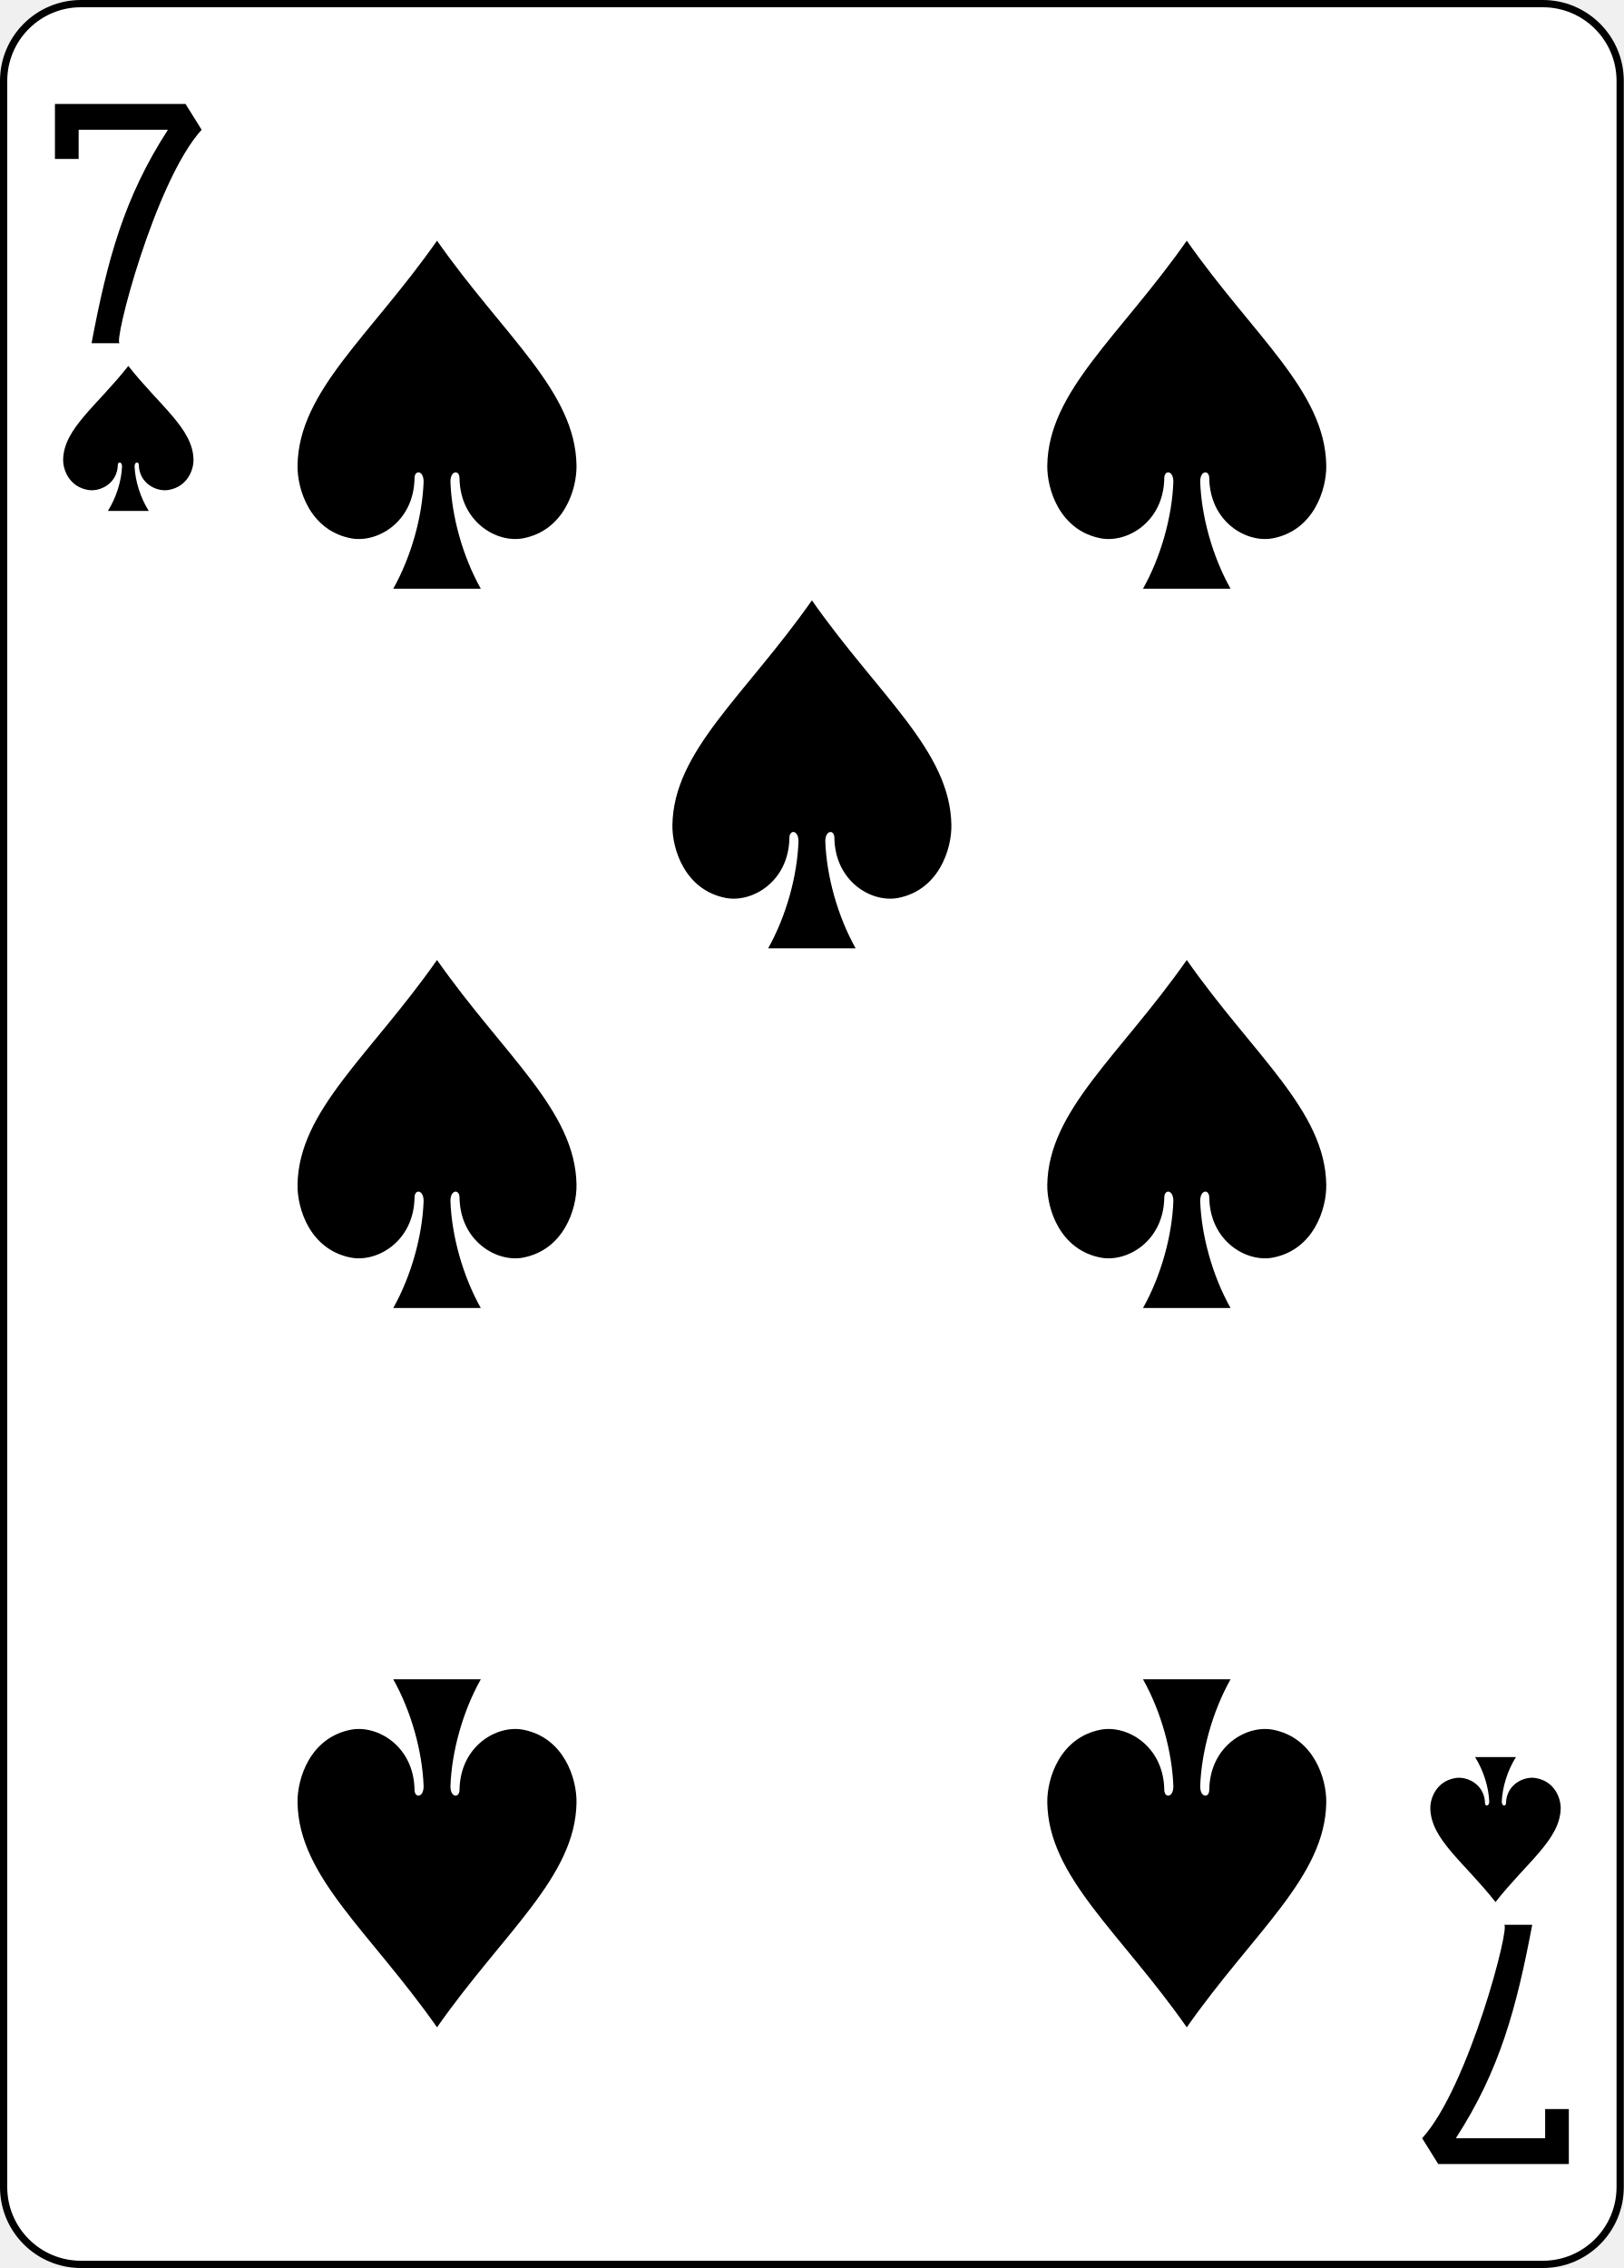
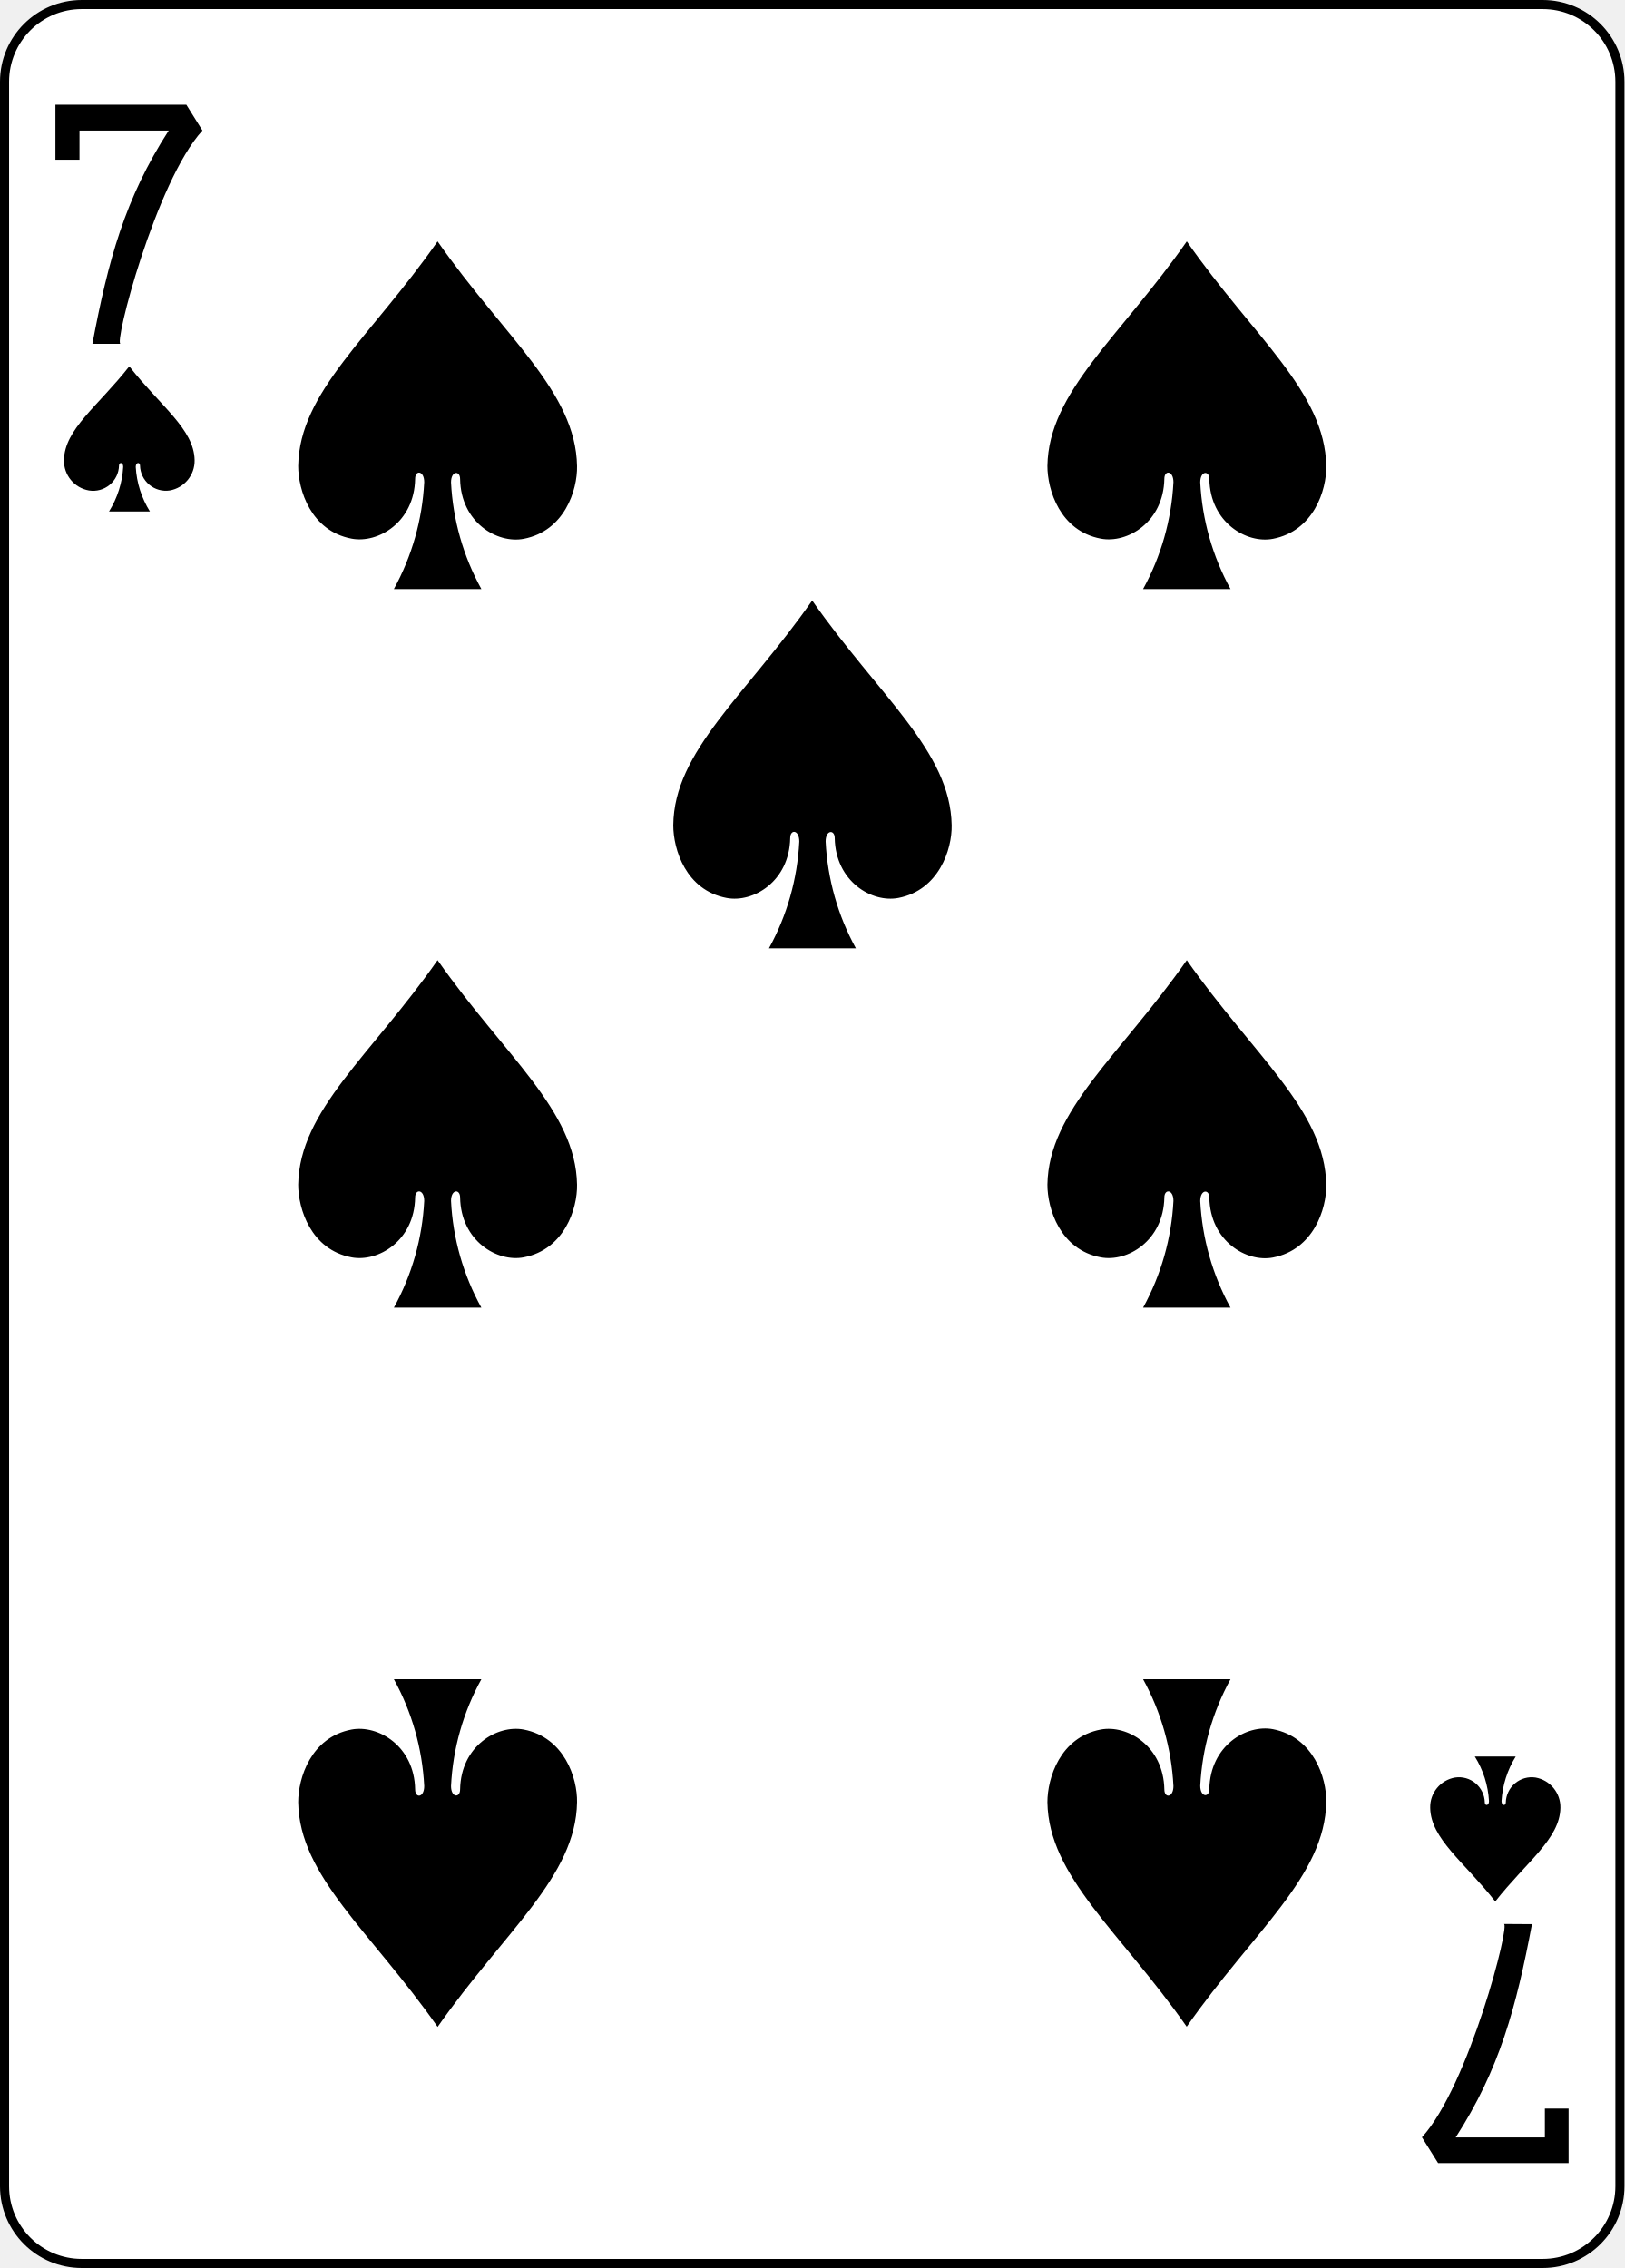
- <svg xmlns="http://www.w3.org/2000/svg" width="63mm" height="88mm" viewBox="0 0 223.228 311.811" id="svg4946" version="1.1">
-   <defs id="defs4948" />
-   <g id="layer1" transform="translate(135.4106,-945.4329)">
-     <g style="display:inline" id="g8497-6-8" transform="matrix(0.9955377,0,0,0.9968013,-2407.966,1415.832)">
-       <rect ry="10.664" rx="10.678" style="display:inline;opacity:1;fill:#ffffff;fill-opacity:1;stroke:#000000;stroke-width:1.001;stroke-miterlimit:4;stroke-dasharray:none;stroke-opacity:1" id="rect7056-4-2" width="223.228" height="311.811" x="2283.242" y="-471.408" />
-       <path style="display:inline;opacity:1" id="path7086-8-0" d="m 2343.09,-438.713 c -9.226,13.157 -19.098,20.729 -19.262,30.993 -0.055,3.324 1.742,8.973 7.371,10.055 3.652,0.698 8.68,-2.257 8.785,-8.263 -0.016,-1.196 1.266,-1.164 1.254,0.474 -0.172,4.737 -1.671,10.252 -4.191,14.741 4.029,0 8.057,0 12.086,0 -2.52,-4.489 -4.019,-10.004 -4.191,-14.741 -0.012,-1.638 1.27,-1.669 1.254,-0.474 0.105,6.005 5.133,8.961 8.785,8.263 5.629,-1.081 7.426,-6.731 7.371,-10.055 -0.164,-10.265 -10.036,-17.836 -19.262,-30.993 z" />
-       <path style="display:inline;opacity:1" id="path7088-9-3" d="m 2300.46,-421.435 c -4.311,5.482 -8.923,8.637 -8.999,12.914 -0.026,1.385 0.814,3.739 3.444,4.189 1.706,0.291 4.056,-0.941 4.105,-3.443 -0.01,-0.498 0.591,-0.485 0.586,0.197 -0.08,1.974 -0.781,4.271 -1.958,6.142 1.882,0 3.764,0 5.647,0 -1.177,-1.87 -1.878,-4.168 -1.958,-6.142 -0.01,-0.683 0.593,-0.696 0.586,-0.197 0.049,2.502 2.398,3.734 4.105,3.443 2.63,-0.451 3.47,-2.805 3.444,-4.189 -0.077,-4.277 -4.689,-7.432 -8.999,-12.914 z" />
-       <path style="display:inline;opacity:1" id="path7092-7-0" d="m 2489.254,-209.57 c -4.311,-5.482 -8.923,-8.637 -8.999,-12.914 -0.026,-1.385 0.814,-3.739 3.444,-4.189 1.706,-0.291 4.056,0.941 4.105,3.443 -0.01,0.498 0.591,0.485 0.586,-0.197 -0.08,-1.974 -0.781,-4.271 -1.958,-6.142 1.882,0 3.764,0 5.647,0 -1.177,1.87 -1.878,4.168 -1.958,6.142 -0.01,0.683 0.593,0.696 0.586,0.197 0.049,-2.502 2.398,-3.734 4.105,-3.443 2.63,0.451 3.47,2.805 3.444,4.189 -0.077,4.277 -4.689,7.432 -8.999,12.914 z" />
-       <path id="path7094-3-5" d="m 2446.623,-438.713 c -9.226,13.157 -19.098,20.729 -19.262,30.993 -0.055,3.324 1.742,8.973 7.371,10.055 3.652,0.698 8.68,-2.257 8.785,-8.263 -0.016,-1.196 1.266,-1.164 1.254,0.474 -0.172,4.737 -1.671,10.252 -4.191,14.741 4.029,0 8.057,0 12.086,0 -2.52,-4.489 -4.019,-10.004 -4.191,-14.741 -0.012,-1.638 1.27,-1.669 1.254,-0.474 0.105,6.005 5.133,8.961 8.785,8.263 5.629,-1.081 7.426,-6.731 7.371,-10.055 -0.164,-10.265 -10.036,-17.836 -19.262,-30.993 z" style="display:inline;opacity:1" />
-       <path id="path7098-7-3" d="m 2394.856,-389.108 c -9.226,13.157 -19.098,20.729 -19.262,30.993 -0.055,3.324 1.742,8.973 7.371,10.055 3.652,0.698 8.68,-2.257 8.785,-8.263 -0.016,-1.196 1.266,-1.164 1.254,0.474 -0.172,4.737 -1.671,10.252 -4.191,14.741 4.029,0 8.057,0 12.086,0 -2.52,-4.489 -4.019,-10.004 -4.191,-14.741 -0.012,-1.638 1.27,-1.669 1.254,-0.474 0.105,6.005 5.133,8.961 8.785,8.263 5.629,-1.081 7.426,-6.731 7.371,-10.055 -0.164,-10.265 -10.036,-17.836 -19.262,-30.993 z" style="display:inline;opacity:1" />
-       <path id="path7105-0-7" d="m 2343.09,-339.503 c -9.226,13.157 -19.098,20.729 -19.262,30.993 -0.055,3.324 1.742,8.973 7.371,10.055 3.652,0.698 8.68,-2.257 8.785,-8.263 -0.016,-1.196 1.266,-1.164 1.254,0.474 -0.172,4.737 -1.671,10.252 -4.191,14.741 4.029,0 8.057,0 12.086,0 -2.52,-4.489 -4.019,-10.004 -4.191,-14.741 -0.012,-1.638 1.27,-1.669 1.254,-0.474 0.105,6.005 5.133,8.961 8.785,8.263 5.629,-1.081 7.426,-6.731 7.371,-10.055 -0.164,-10.265 -10.036,-17.836 -19.262,-30.993 z" style="display:inline;opacity:1" />
-       <path id="path7107-6-3" d="m 2343.09,-192.292 c -9.226,-13.157 -19.098,-20.729 -19.262,-30.993 -0.055,-3.324 1.742,-8.973 7.371,-10.055 3.652,-0.698 8.68,2.257 8.785,8.263 -0.016,1.196 1.266,1.164 1.254,-0.474 -0.172,-4.737 -1.671,-10.252 -4.191,-14.741 4.029,0 8.057,0 12.086,0 -2.52,4.489 -4.019,10.004 -4.191,14.741 -0.012,1.638 1.27,1.669 1.254,0.474 0.105,-6.005 5.133,-8.961 8.785,-8.263 5.629,1.081 7.426,6.731 7.371,10.055 -0.164,10.265 -10.036,17.836 -19.262,30.993 z" style="display:inline;opacity:1" />
-       <path id="path7109-5-0" d="m 2446.623,-192.292 c -9.226,-13.157 -19.098,-20.729 -19.262,-30.993 -0.055,-3.324 1.742,-8.973 7.371,-10.055 3.652,-0.698 8.68,2.257 8.785,8.263 -0.016,1.196 1.266,1.164 1.254,-0.474 -0.172,-4.737 -1.671,-10.252 -4.191,-14.741 4.029,0 8.057,0 12.086,0 -2.52,4.489 -4.019,10.004 -4.191,14.741 -0.012,1.638 1.27,1.669 1.254,0.474 0.105,-6.005 5.133,-8.961 8.785,-8.263 5.629,1.081 7.426,6.731 7.371,10.055 -0.164,10.265 -10.036,17.836 -19.262,30.993 z" style="display:inline;opacity:1" />
-       <path id="path7119-1-9" d="m 2446.623,-339.503 c -9.226,13.157 -19.098,20.729 -19.262,30.993 -0.055,3.324 1.742,8.973 7.371,10.055 3.652,0.698 8.68,-2.257 8.785,-8.263 -0.016,-1.196 1.266,-1.164 1.254,0.474 -0.172,4.737 -1.671,10.252 -4.191,14.741 4.029,0 8.057,0 12.086,0 -2.52,-4.489 -4.019,-10.004 -4.191,-14.741 -0.012,-1.638 1.27,-1.669 1.254,-0.474 0.105,6.005 5.133,8.961 8.785,8.263 5.629,-1.081 7.426,-6.731 7.371,-10.055 -0.164,-10.265 -10.036,-17.836 -19.262,-30.993 z" style="display:inline;opacity:1" />
-       <path style="opacity:1" id="path25-4-6-4" d="m 2295.385,-424.574 c 2.17,-11.473 4.481,-20.087 10.546,-29.435 l -12.33,0 0,4.024 -3.273,0 0,-7.585 18.034,0 2.224,3.562 c -6.443,7.033 -12.339,29.767 -11.295,29.435 l -3.907,0 z m 0,0" />
-       <path id="path25-4-1-9-1" d="m 2494.325,-206.431 c -2.17,11.473 -4.481,20.087 -10.546,29.435 l 12.33,0 0,-4.024 3.273,0 0,7.585 -18.034,0 -2.224,-3.562 c 6.443,-7.033 12.339,-29.767 11.295,-29.435 l 3.907,0 z m 0,0" style="display:inline;opacity:1" />
+ <svg xmlns="http://www.w3.org/2000/svg" id="svg4946" viewBox="0 0 178.79 249.65">
+   <defs>
+     <style>.cls-1{fill:#fff;stroke:#000;stroke-width:1px;}</style>
+   </defs>
+   <g id="layer1">
+     <g id="g8497-6-8">
+       <rect id="rect7056-4-2" class="cls-1" x="0.5" y="0.5" width="177.79" height="248.65" rx="8.5" />
+       <path id="path7086-8-0" d="M48.06,26.47C40.72,37,32.85,43,32.72,51.19c0,2.65,1.39,7.15,5.87,8,2.91.56,6.92-1.8,7-6.58,0-1,1-.93,1,.37a27.22,27.22,0,0,1-3.34,11.76h9.63A27.08,27.08,0,0,1,49.54,53c0-1.3,1-1.33,1-.37.08,4.78,4.08,7.14,7,6.58,4.49-.86,5.92-5.36,5.87-8C63.27,43,55.41,37,48.06,26.47Z" transform="translate(0.1 0.1)" />
+       <path id="path7088-9-3" d="M14.11,40.25C10.68,44.62,7,47.14,6.94,50.55a3.32,3.32,0,0,0,2.75,3.34A2.85,2.85,0,0,0,13,51.14c0-.39.47-.38.46.16a10.37,10.37,0,0,1-1.56,4.9h4.5a10.37,10.37,0,0,1-1.56-4.9c0-.54.47-.55.47-.16a2.85,2.85,0,0,0,3.27,2.75,3.32,3.32,0,0,0,2.74-3.34c-.06-3.41-3.74-5.93-7.17-10.3Z" transform="translate(0.1 0.1)" />
+       <path id="path7092-7-0" d="M164.47,209.2c-3.43-4.37-7.1-6.89-7.16-10.3a3.3,3.3,0,0,1,2.74-3.34,2.85,2.85,0,0,1,3.27,2.75c0,.39.47.38.46-.16a10.34,10.34,0,0,0-1.56-4.9h4.5a10.45,10.45,0,0,0-1.56,4.9c0,.54.47.55.47.16a2.85,2.85,0,0,1,3.27-2.75,3.32,3.32,0,0,1,2.74,3.34c-.06,3.41-3.73,5.93-7.17,10.3Z" transform="translate(0.1 0.1)" />
+       <path id="path7094-3-5" d="M130.52,26.47C123.17,37,115.31,43,115.18,51.19c0,2.65,1.39,7.15,5.87,8,2.91.56,6.91-1.8,7-6.58,0-1,1-.93,1,.37a27.35,27.35,0,0,1-3.34,11.76h9.62A27.35,27.35,0,0,1,132,53c0-1.3,1-1.33,1-.37.09,4.78,4.09,7.14,7,6.58,4.48-.86,5.91-5.36,5.87-8C145.73,43,137.87,37,130.52,26.47Z" transform="translate(0.1 0.1)" />
+       <path id="path7098-7-3" d="M89.29,66C81.94,76.52,74.08,82.56,74,90.74c0,2.65,1.39,7.16,5.87,8,2.91.56,6.91-1.8,7-6.59,0-1,1-.93,1,.38a27.22,27.22,0,0,1-3.34,11.76H94.1a27.2,27.2,0,0,1-3.33-11.76c0-1.31,1-1.33,1-.38.09,4.79,4.09,7.15,7,6.59,4.48-.86,5.92-5.37,5.87-8C104.5,82.56,96.64,76.52,89.29,66Z" transform="translate(0.1 0.1)" />
+       <path id="path7105-0-7" d="M48.06,105.59c-7.34,10.49-15.21,16.53-15.34,24.71,0,2.65,1.39,7.16,5.87,8,2.91.56,6.92-1.8,7-6.59,0-.95,1-.93,1,.38a27.17,27.17,0,0,1-3.34,11.75h9.63a27,27,0,0,1-3.34-11.75c0-1.31,1-1.33,1-.38.08,4.79,4.08,7.15,7,6.59,4.49-.86,5.92-5.37,5.87-8C63.27,122.12,55.41,116.08,48.06,105.59Z" transform="translate(0.1 0.1)" />
+       <path id="path7107-6-3" d="M48.06,223c-7.34-10.49-15.21-16.53-15.34-24.72,0-2.65,1.39-7.15,5.87-8,2.91-.55,6.92,1.8,7,6.59,0,1,1,.93,1-.37a27.22,27.22,0,0,0-3.34-11.76h9.63a27.08,27.08,0,0,0-3.34,11.76c0,1.3,1,1.33,1,.37.08-4.79,4.08-7.14,7-6.59,4.49.87,5.92,5.37,5.87,8-.13,8.19-8,14.23-15.34,24.72Z" transform="translate(0.1 0.1)" />
+       <path id="path7109-5-0" d="M130.52,223c-7.35-10.49-15.21-16.53-15.34-24.72,0-2.65,1.39-7.15,5.87-8,2.91-.55,6.91,1.8,7,6.59,0,1,1,.93,1-.37a27.35,27.35,0,0,0-3.34-11.76h9.62A27.35,27.35,0,0,0,132,196.46c0,1.3,1,1.33,1,.37.09-4.79,4.09-7.14,7-6.59,4.48.87,5.91,5.37,5.87,8-.13,8.19-8,14.23-15.34,24.72Z" transform="translate(0.1 0.1)" />
+       <path id="path7119-1-9" d="M130.52,105.59c-7.35,10.49-15.21,16.53-15.34,24.71,0,2.65,1.39,7.16,5.87,8,2.91.56,6.91-1.8,7-6.59,0-.95,1-.93,1,.38a27.31,27.31,0,0,1-3.34,11.75h9.62A27.31,27.31,0,0,1,132,132.11c0-1.31,1-1.33,1-.38.09,4.79,4.09,7.15,7,6.59,4.48-.86,5.91-5.37,5.87-8C145.73,122.12,137.87,116.08,130.52,105.59Z" transform="translate(0.1 0.1)" />
+       <path id="path25-4-6-4" d="M10.07,37.75c1.73-9.15,3.57-16,8.4-23.48H8.65v3.21H6V11.43H20.41l1.77,2.84c-5.13,5.61-9.83,23.74-9,23.48Z" transform="translate(0.1 0.1)" />
+       <path id="path25-4-1-9-1" d="M168.51,211.7c-1.73,9.15-3.57,16-8.4,23.48h9.82V232h2.61V238H158.18l-1.78-2.84c5.14-5.61,9.83-23.74,9-23.48Z" transform="translate(0.1 0.1)" />
    </g>
  </g>
</svg>
